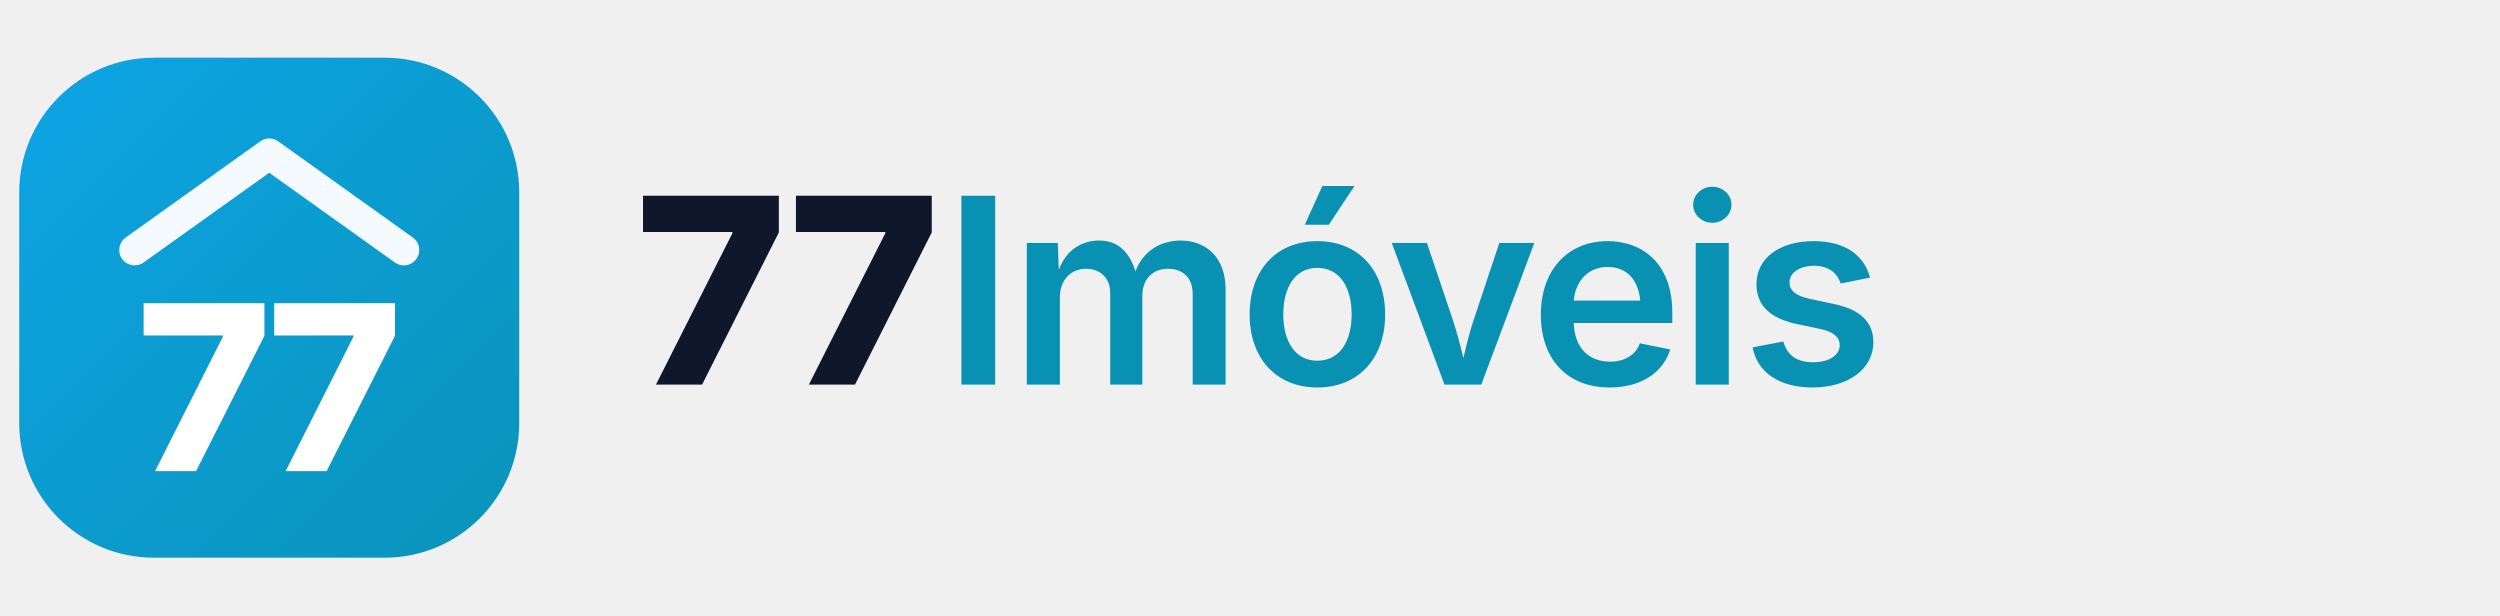
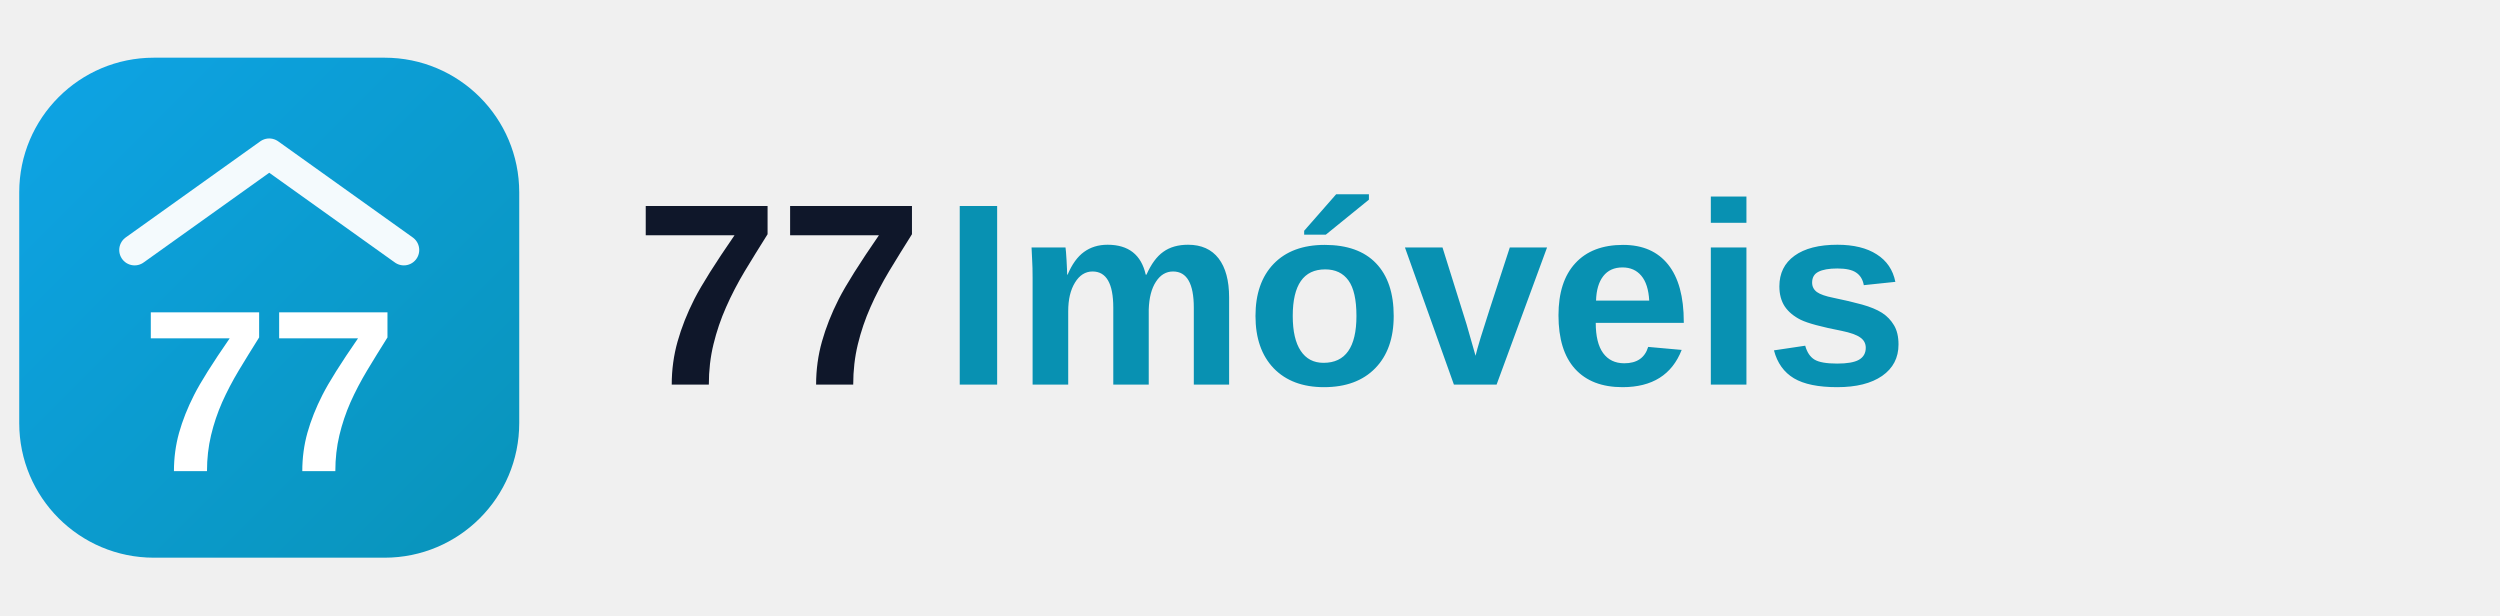
<svg xmlns="http://www.w3.org/2000/svg" width="260" height="64" viewBox="0 0 260 64" fill="none" role="img" aria-label="77Imóveis">
  <defs>
    <linearGradient id="g77" x1="0" y1="0" x2="64" y2="64" gradientUnits="userSpaceOnUse">
      <stop stop-color="#0ea5e9" />
      <stop offset="1" stop-color="#0891b2" />
    </linearGradient>
  </defs>
  <rect x="2" y="6" width="52" height="52" rx="14" fill="url(#g77)" />
  <path d="M14 26 L28 16 L42 26" stroke="#ffffff" stroke-width="3.2" stroke-linecap="round" stroke-linejoin="round" fill="none" opacity="0.95" />
-   <text x="28" y="49" text-anchor="middle" font-family="Inter, Arial, sans-serif" font-size="24" font-weight="800" fill="#ffffff" letter-spacing="-1">77</text>
-   <text x="66" y="40" font-family="Inter, Arial, sans-serif" font-size="27" font-weight="800" fill="#0f172a" letter-spacing="-0.5">77</text>
-   <text x="98" y="40" font-family="Inter, Arial, sans-serif" font-size="27" font-weight="600" fill="#0891b2" letter-spacing="-0.5">Imóveis</text>
+   <text x="28" y="49" text-anchor="middle" font-family="'DM Sans', Arial, sans-serif" font-size="24" font-weight="800" fill="#ffffff" letter-spacing="0">77</text>
+   <text x="66" y="40" font-family="'DM Sans', Arial, sans-serif" font-size="27" font-weight="800" fill="#0f172a" letter-spacing="0">77</text>
+   <text x="98" y="40" font-family="'DM Sans', Arial, sans-serif" font-size="27" font-weight="600" fill="#0891b2" letter-spacing="0">Imóveis</text>
</svg>
